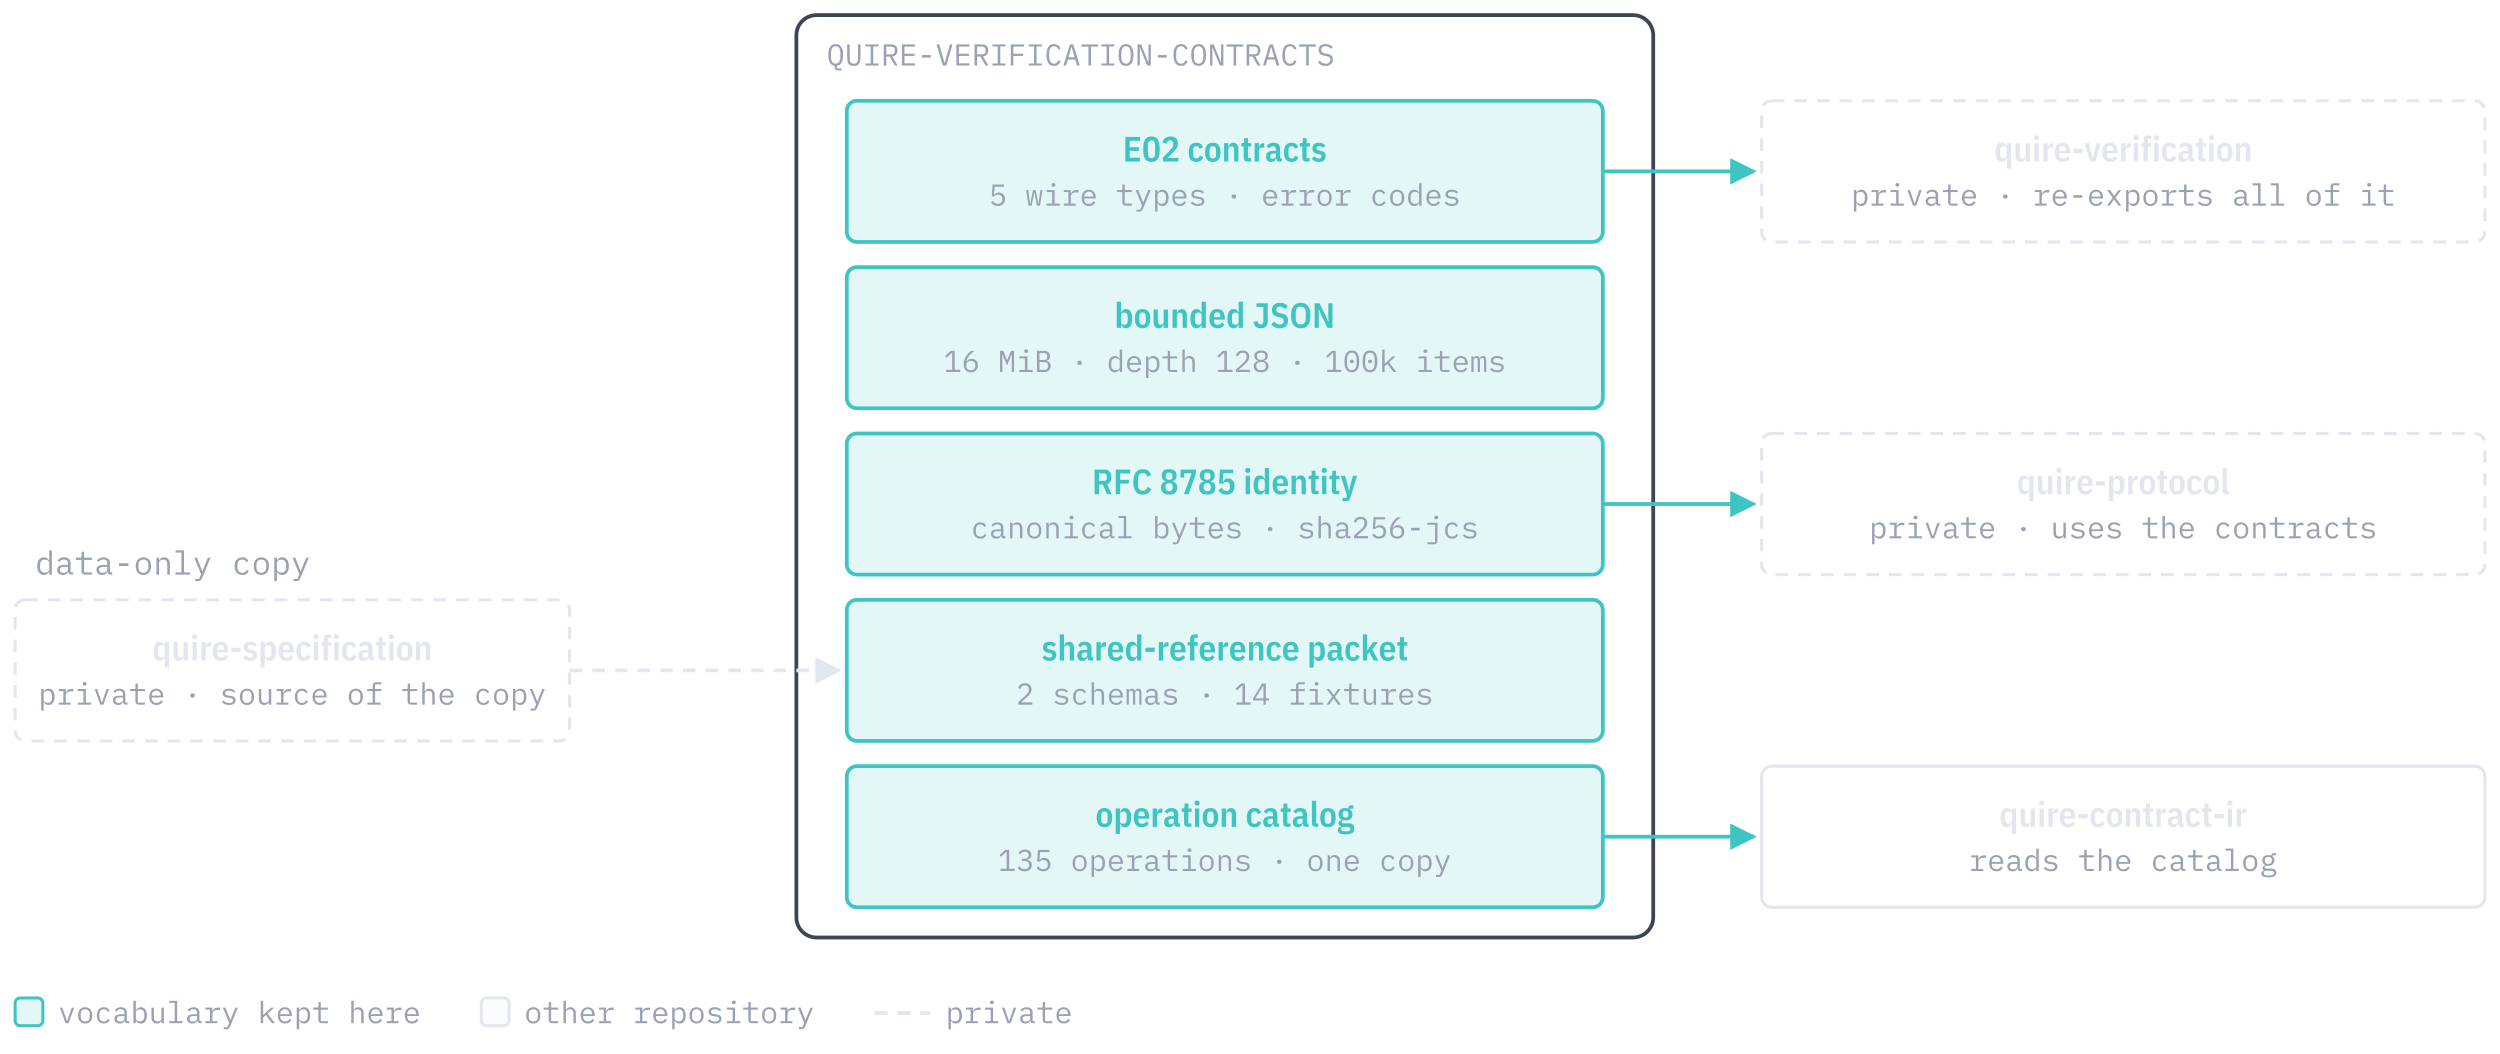
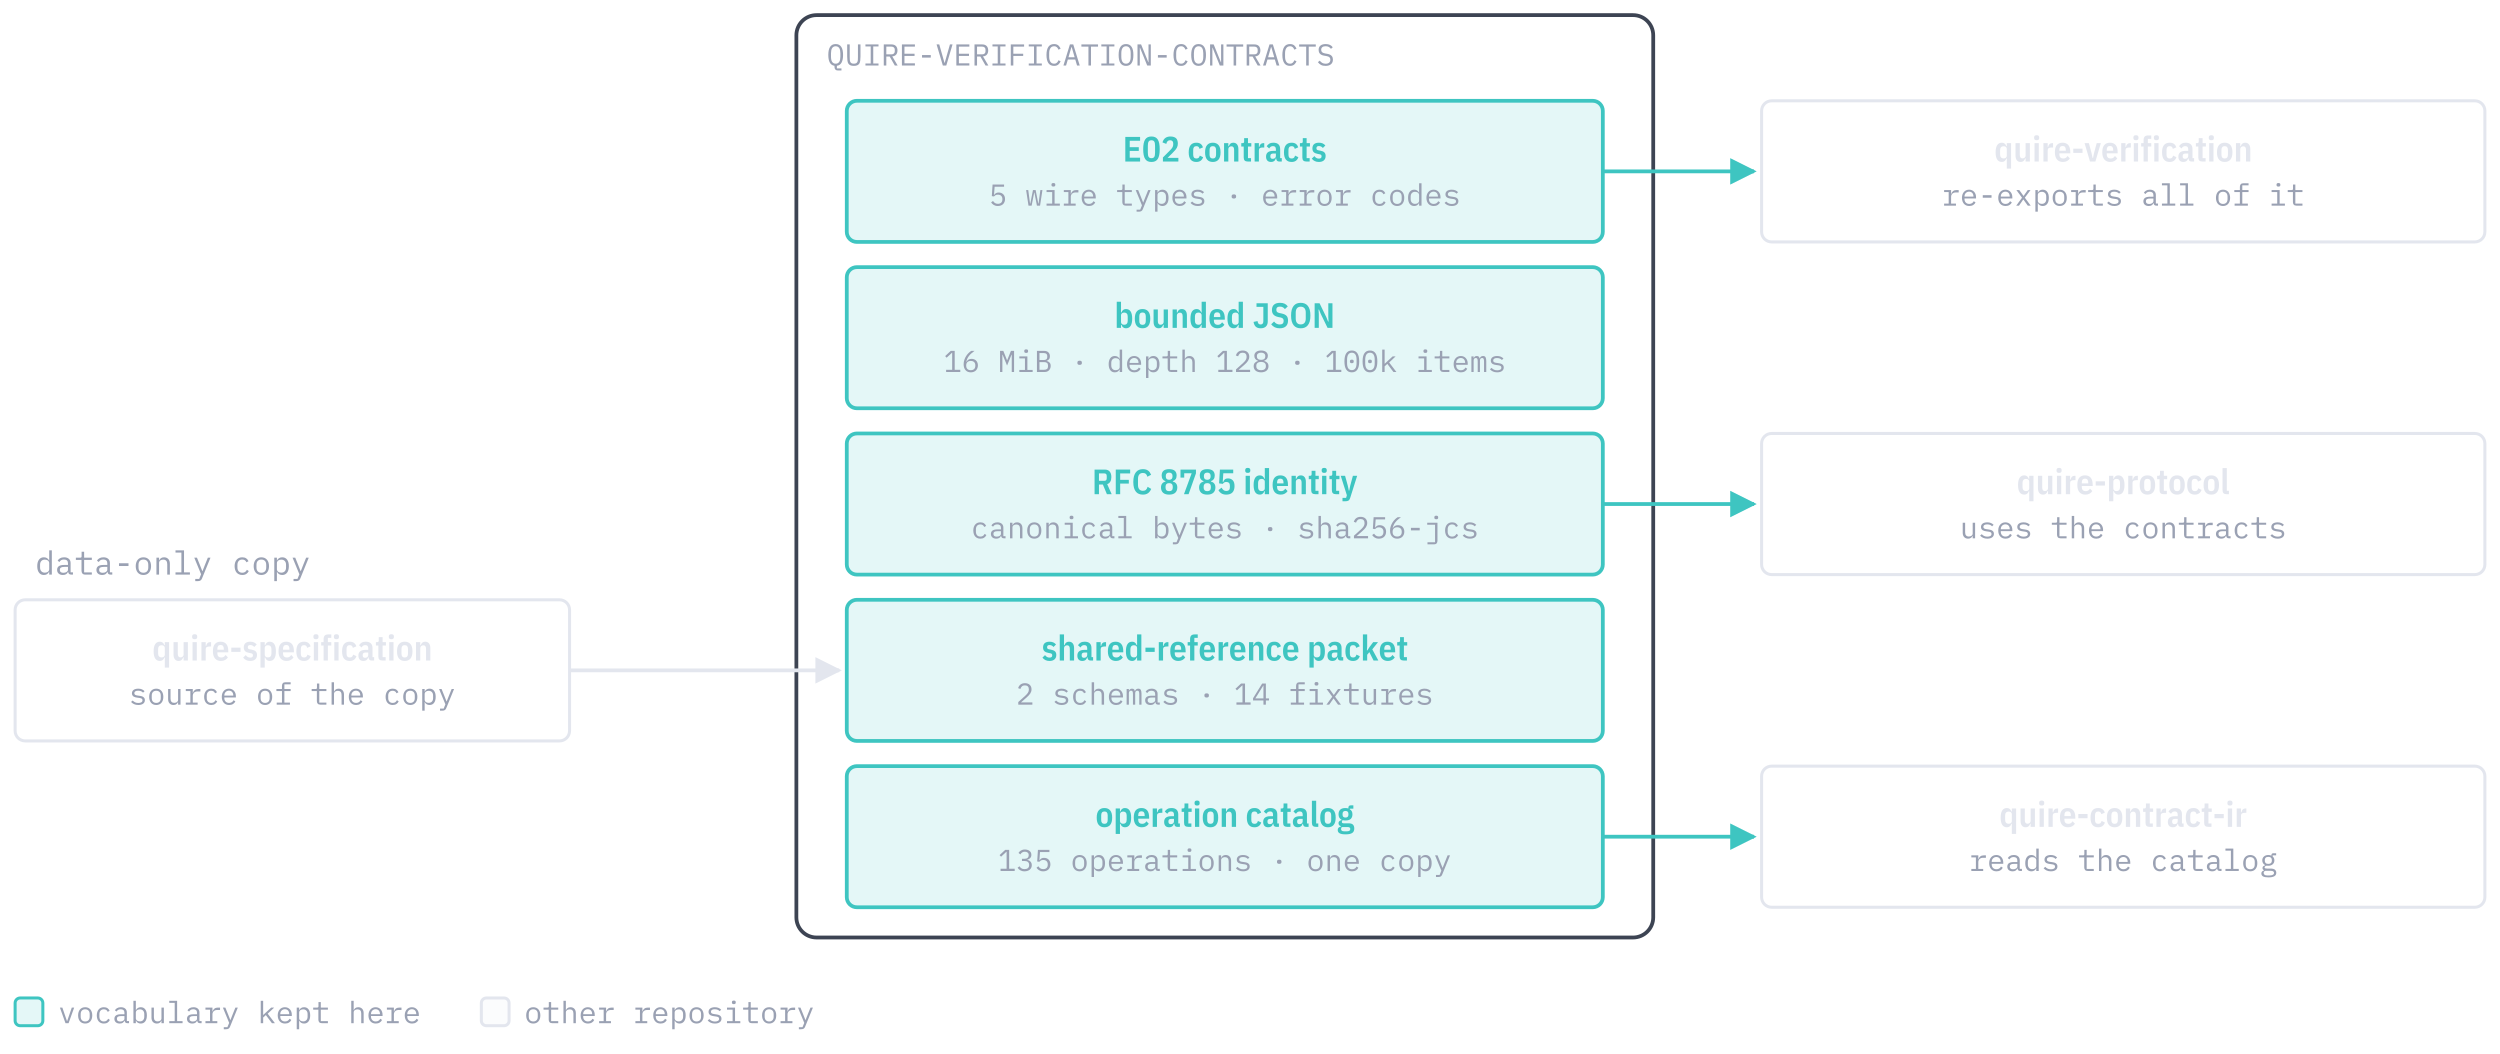
- <svg xmlns="http://www.w3.org/2000/svg" width="992" height="418" viewBox="-6 -6 992 418" role="img" aria-label="quire-verification-contracts owns five shared vocabularies: the five public verification contracts with their error codes, bounded JSON intake, RFC 8785 identity, the shared-reference packet and the checked-operation catalog. The private quire-verification re-exports all of it, quire-protocol uses the contracts directly, quire-contract-ir reads the catalog, and the packet is a temporary copy from the private quire-specification.">
+ <svg xmlns="http://www.w3.org/2000/svg" width="992" height="418" viewBox="-6 -6 992 418" role="img" aria-label="quire-verification-contracts owns five shared vocabularies: the five public verification contracts with their error codes, bounded JSON intake, RFC 8785 identity, the shared-reference packet and the checked-operation catalog. The quire-verification re-exports all of it, quire-protocol uses the contracts directly, quire-contract-ir reads the catalog, and the packet is a temporary copy from quire-specification.">
  <defs>
    <path id="mono_A" d="M481 0 422 199H177L118 0H31L245 698H356L570 0ZM304 609H295L197 272H402Z" />
    <path id="mono_B" d="M88 698H325Q415 698 466 649Q517 600 517 518Q517 455 486 419Q456 383 408 368V365Q467 351 505 312Q543 274 543 201Q543 159 529 122Q515 85 490 58Q464 31 430 16Q395 0 355 0H88ZM330 73Q388 73 421 99Q454 125 454 179V220Q454 273 421 300Q388 326 330 326H172V73ZM316 395Q369 395 399 418Q429 442 429 490V529Q429 577 399 601Q369 625 316 625H172V395Z" />
    <path id="mono_C" d="M323 -12Q195 -12 132 81Q70 174 70 349Q70 524 132 617Q195 710 323 710Q371 710 406 697Q441 684 466 662Q491 640 508 612Q525 585 538 557L466 524Q457 547 445 568Q433 588 416 604Q400 619 378 628Q355 637 323 637Q240 637 200 574Q159 511 159 406V292Q159 187 200 124Q240 61 323 61Q355 61 378 70Q400 79 416 94Q433 110 445 130Q457 151 466 174L538 141Q525 112 508 85Q491 58 466 36Q441 14 406 1Q371 -12 323 -12Z" />
    <path id="mono_E" d="M90 0V698H520V625H174V390H508V317H174V73H520V0Z" />
    <path id="mono_F" d="M90 0V698H530V625H174V390H500V317H174V0Z" />
    <path id="mono_I" d="M84 0V67H258V631H84V698H516V631H342V67H516V0Z" />
    <path id="mono_M" d="M455 350V571H447L300 212L153 571H145V350V0H68V698H176L299 390H305L428 698H532V0H455Z" />
    <path id="mono_N" d="M163 588H156V0H80V698H199L437 110H444V698H520V0H401Z" />
    <path id="mono_O" d="M300 -12Q236 -12 190 12Q144 37 114 83Q84 129 70 196Q56 263 56 349Q56 434 70 502Q84 569 114 615Q144 661 190 686Q236 710 300 710Q364 710 410 686Q456 661 486 615Q516 569 530 502Q544 434 544 349Q544 263 530 196Q516 129 486 83Q456 37 410 12Q364 -12 300 -12ZM300 61Q342 61 371 78Q400 94 419 124Q438 154 446 196Q455 239 455 292V406Q455 458 446 501Q438 544 419 574Q400 604 371 620Q342 637 300 637Q258 637 229 620Q200 604 181 574Q162 544 154 501Q145 458 145 406V292Q145 239 154 196Q162 154 181 124Q200 94 229 78Q258 61 300 61Z" />
    <path id="mono_Q" d="M491 -164H374Q315 -164 288 -131Q260 -98 260 -46V-9Q207 -2 168 26Q130 53 105 98Q80 144 68 208Q56 271 56 349Q56 434 70 502Q84 569 114 615Q144 661 190 686Q236 710 300 710Q364 710 410 686Q456 661 486 615Q516 569 530 502Q544 434 544 349Q544 192 495 98Q446 5 340 -9V-96H491ZM300 61Q342 61 371 78Q400 94 419 124Q438 154 446 196Q455 239 455 292V406Q455 458 446 501Q438 544 419 574Q400 604 371 620Q342 637 300 637Q258 637 229 620Q200 604 181 574Q162 544 154 501Q145 458 145 406V292Q145 239 154 196Q162 154 181 124Q200 94 229 78Q258 61 300 61Z" />
    <path id="mono_R" d="M174 0H90V698H344Q441 698 492 645Q543 592 543 497Q543 412 499 361Q455 310 371 302L549 0H455L285 298H174ZM342 369Q395 369 424 396Q454 422 454 471V523Q454 572 424 598Q395 625 342 625H174V369Z" />
    <path id="mono_S" d="M298 -12Q204 -12 144 22Q84 57 45 111L106 161Q147 110 192 85Q238 60 301 60Q377 60 417 95Q457 130 457 193Q457 244 428 272Q399 301 327 313L249 326Q198 335 164 353Q129 371 108 396Q87 422 78 452Q69 483 69 516Q69 612 132 661Q195 710 302 710Q386 710 444 682Q501 654 536 603L477 552Q448 590 407 614Q366 638 301 638Q230 638 192 608Q154 578 154 518Q154 471 182 442Q211 412 285 399L360 386Q411 377 446 359Q481 341 502 316Q524 291 533 260Q542 229 542 195Q542 98 478 43Q415 -12 298 -12Z" />
    <path id="mono_T" d="M342 625V0H258V625H25V698H575V625Z" />
    <path id="mono_U" d="M164 698V279Q164 228 167 188Q170 148 183 120Q196 91 224 76Q251 61 300 61Q349 61 376 76Q404 91 417 120Q430 148 433 188Q436 228 436 279V698H520V299Q520 221 512 163Q505 105 482 66Q458 27 414 8Q371 -12 300 -12Q229 -12 186 8Q142 27 118 66Q95 105 88 163Q80 221 80 299V698Z" />
    <path id="mono_V" d="M243 0 36 698H125L224 349L299 85H304L379 349L478 698H564L357 0Z" />
    <path id="mono_a" d="M495 0Q448 0 428 24Q408 48 403 84H398Q381 39 344 14Q306 -12 243 -12Q162 -12 114 30Q66 72 66 145Q66 217 118 256Q171 295 288 295H398V346Q398 403 366 432Q334 460 275 460Q223 460 190 440Q157 419 137 384L83 424Q93 444 110 463Q127 482 152 496Q177 511 209 520Q241 528 280 528Q371 528 424 482Q478 436 478 354V70H550V0ZM257 55Q288 55 314 62Q339 70 358 82Q377 95 388 112Q398 130 398 150V235H288Q216 235 183 215Q150 195 150 157V136Q150 96 178 76Q207 55 257 55Z" />
    <path id="mono_b" d="M95 740H175V432H179Q229 528 338 528Q433 528 486 457Q540 386 540 258Q540 130 486 59Q433 -12 338 -12Q229 -12 179 84H175V0H95ZM307 59Q377 59 416 102Q454 144 454 214V302Q454 372 416 414Q377 457 307 457Q280 457 256 450Q232 443 214 430Q196 416 186 396Q175 377 175 351V165Q175 139 186 120Q196 100 214 86Q232 73 256 66Q280 59 307 59Z" />
    <path id="mono_c" d="M318 -12Q262 -12 218 8Q175 27 145 62Q115 97 100 147Q84 197 84 258Q84 319 100 369Q116 419 146 454Q176 490 219 509Q262 528 317 528Q392 528 439 495Q486 462 508 409L444 375Q430 415 398 437Q365 459 317 459Q282 459 254 448Q227 436 208 415Q189 394 180 365Q170 336 170 302V214Q170 180 180 151Q189 122 208 101Q227 80 255 68Q283 57 319 57Q371 57 405 81Q439 105 459 147L516 108Q493 56 444 22Q396 -12 318 -12Z" />
    <path id="mono_d" d="M425 84H421Q371 -12 262 -12Q167 -12 114 59Q60 130 60 258Q60 386 114 457Q167 528 262 528Q371 528 421 432H425V740H505V0H425ZM293 59Q320 59 344 66Q368 73 386 86Q404 100 414 120Q425 139 425 165V351Q425 377 414 396Q404 416 386 430Q368 443 344 450Q320 457 293 457Q223 457 184 414Q146 372 146 302V214Q146 144 184 102Q223 59 293 59Z" />
    <path id="mono_e" d="M309 -12Q253 -12 208 7Q164 26 132 62Q101 97 84 146Q67 196 67 257Q67 319 84 369Q102 419 133 454Q164 490 208 509Q251 528 304 528Q356 528 398 509Q441 490 471 456Q501 423 517 377Q533 331 533 276V238H151V214Q151 180 162 151Q173 122 194 101Q214 80 244 68Q273 57 309 57Q361 57 399 81Q437 105 457 147L516 107Q493 55 440 22Q386 -12 309 -12ZM304 462Q271 462 243 450Q215 438 194 417Q174 396 162 368Q151 339 151 305V298H447V309Q447 343 436 371Q426 399 408 420Q389 440 362 451Q336 462 304 462Z" />
    <path id="mono_eight" d="M300 -12Q239 -12 193 4Q147 19 116 46Q86 73 70 110Q55 147 55 190Q55 262 94 304Q133 346 197 363V371Q141 390 108 432Q76 475 76 535Q76 615 135 662Q194 710 300 710Q406 710 465 662Q524 615 524 535Q524 475 492 432Q459 390 403 371V363Q467 346 506 304Q545 262 545 190Q545 147 530 110Q514 73 483 46Q452 19 406 4Q361 -12 300 -12ZM300 59Q374 59 416 92Q458 125 458 185V207Q458 267 416 300Q375 333 300 333Q225 333 184 300Q142 267 142 207V185Q142 125 184 92Q226 59 300 59ZM300 401Q368 401 404 430Q439 459 439 513V527Q439 581 402 610Q366 639 300 639Q234 639 198 610Q161 581 161 527V513Q161 459 196 430Q232 401 300 401Z" />
    <path id="mono_f" d="M83 68H257V448H73V516H257V622Q257 674 284 707Q312 740 371 740H544V672H337V516H544V448H337V68H521V0H83Z" />
    <path id="mono_five" d="M501 625H189L169 358H176Q202 393 234 414Q266 434 322 434Q368 434 406 420Q445 405 473 377Q501 349 517 310Q533 270 533 219Q533 168 517 126Q501 83 470 52Q439 22 395 5Q351 -12 295 -12Q251 -12 216 -2Q182 8 156 25Q129 42 109 63Q89 84 73 107L136 155Q150 134 164 117Q179 100 198 88Q217 75 241 68Q265 61 297 61Q369 61 408 100Q446 139 446 208V216Q446 285 407 324Q368 363 295 363Q245 363 218 346Q190 329 167 304L96 314L121 698H501Z" />
    <path id="mono_four" d="M378 0V137H34V211L336 698H458V206H562V137H458V0ZM109 206H378V633H374Z" />
    <path id="mono_g" d="M561 -59Q561 -137 496 -174Q431 -212 301 -212Q176 -212 122 -179Q67 -146 67 -84Q67 -42 89 -19Q111 4 151 15V27Q129 38 117 55Q105 72 105 98Q105 138 132 158Q158 178 198 188V192Q150 213 124 254Q97 295 97 350Q97 389 111 422Q125 455 152 478Q178 502 215 515Q252 528 297 528Q355 528 399 507V516Q399 546 413 566Q427 586 461 586H556V516H440V481Q468 457 483 424Q498 391 498 350Q498 311 484 278Q469 245 443 222Q417 198 380 185Q342 172 297 172Q284 172 272 173Q260 174 248 176Q236 174 223 170Q210 165 199 158Q188 150 181 140Q174 130 174 117Q174 94 197 86Q220 79 257 79H371Q471 79 516 42Q561 4 561 -59ZM486 -63Q486 -32 461 -14Q436 5 374 5H195Q143 -16 143 -65Q143 -99 170 -124Q197 -148 260 -148H338Q408 -148 447 -126Q486 -105 486 -63ZM297 234Q357 234 386 262Q414 290 414 336V365Q414 411 386 438Q357 466 297 466Q237 466 209 438Q181 411 181 365V336Q181 290 209 262Q237 234 297 234Z" />
    <path id="mono_h" d="M98 740H178V432H182Q190 451 202 468Q214 486 232 499Q249 512 273 520Q297 528 329 528Q410 528 459 476Q508 425 508 331V0H428V317Q428 388 397 422Q366 457 306 457Q282 457 259 451Q236 445 218 433Q200 421 189 402Q178 383 178 358V0H98Z" />
    <path id="mono_hyphen" d="M155 262V346H445V262Z" />
    <path id="mono_i" d="M332 630Q297 630 283 644Q269 659 269 681V697Q269 719 283 734Q297 748 332 748Q367 748 381 734Q395 719 395 697V681Q395 659 381 644Q367 630 332 630ZM106 68H292V448H106V516H372V68H546V0H106Z" />
    <path id="mono_j" d="M102 -132H352V448H93V516H432V-82Q432 -134 404 -167Q377 -200 318 -200H102ZM392 630Q357 630 343 644Q329 659 329 681V697Q329 719 343 734Q357 748 392 748Q427 748 441 734Q455 719 455 697V681Q455 659 441 644Q427 630 392 630Z" />
    <path id="mono_k" d="M105 740H185V273H189L279 358L451 516H549L335 314L574 0H475L274 268L185 187V0H105Z" />
    <path id="mono_l" d="M80 68H260V672H80V740H340V68H520V0H80Z" />
    <path id="mono_m" d="M54 0V516H128V456H132Q144 486 166 507Q188 528 231 528Q276 528 298 506Q320 483 325 447H328Q342 482 368 505Q394 528 440 528Q503 528 524 484Q546 440 546 358V0H472V345Q472 411 458 436Q445 462 409 462Q377 462 357 442Q337 421 337 379V0H263V345Q263 411 250 436Q236 462 201 462Q169 462 148 442Q128 421 128 379V0Z" />
    <path id="mono_n" d="M98 0V516H178V432H182Q190 451 202 468Q214 486 232 499Q249 512 273 520Q297 528 329 528Q410 528 459 476Q508 425 508 331V0H428V317Q428 388 397 422Q366 457 306 457Q282 457 259 451Q236 445 218 433Q200 421 189 402Q178 383 178 358V0Z" />
    <path id="mono_o" d="M300 -12Q246 -12 202 7Q159 26 128 62Q98 97 82 146Q66 196 66 258Q66 319 82 369Q98 419 128 454Q159 490 202 509Q246 528 300 528Q354 528 398 509Q441 490 472 454Q502 419 518 369Q534 319 534 258Q534 196 518 146Q502 97 472 62Q441 26 398 7Q354 -12 300 -12ZM300 57Q367 57 408 97Q449 137 449 221V295Q449 379 408 419Q367 459 300 459Q233 459 192 419Q151 379 151 295V221Q151 137 192 97Q233 57 300 57Z" />
    <path id="mono_one" d="M85 0V73H285V636H278L102 472L53 525L238 698H369V73H553V0Z" />
    <path id="mono_p" d="M95 516H175V432H179Q229 528 338 528Q433 528 486 457Q540 386 540 258Q540 130 486 59Q433 -12 338 -12Q229 -12 179 84H175V-200H95ZM307 59Q377 59 416 102Q454 144 454 214V302Q454 372 416 414Q377 457 307 457Q280 457 256 450Q232 443 214 430Q196 416 186 396Q175 377 175 351V165Q175 139 186 120Q196 100 214 86Q232 73 256 66Q280 59 307 59Z" />
    <path id="mono_periodcentered" d="M300 235Q259 235 242 252Q226 269 226 295V313Q226 339 242 356Q259 373 300 373Q341 373 358 356Q374 339 374 313V295Q374 269 358 252Q341 235 300 235Z" />
    <path id="mono_r" d="M77 68H228V448H77V516H308V386H313Q329 447 374 482Q418 516 487 516H559V436H462Q393 436 350 396Q308 356 308 291V68H469V0H77Z" />
    <path id="mono_s" d="M306 -12Q225 -12 166 16Q108 43 67 89L121 136Q158 97 202 76Q246 55 308 55Q368 55 406 76Q445 98 445 144Q445 164 438 178Q430 191 417 199Q404 207 388 212Q372 216 354 219L273 231Q246 235 214 242Q183 249 157 264Q131 280 114 306Q96 332 96 374Q96 413 112 442Q127 470 155 490Q183 509 221 518Q259 528 304 528Q374 528 426 506Q477 484 514 445L462 396Q453 407 440 418Q426 430 406 440Q387 449 361 455Q335 461 301 461Q240 461 208 440Q175 419 175 379Q175 359 182 346Q190 332 203 324Q216 316 232 312Q249 307 266 304L347 292Q375 288 406 281Q437 274 463 258Q489 243 506 217Q524 191 524 149Q524 72 464 30Q405 -12 306 -12Z" />
    <path id="mono_six" d="M301 -12Q246 -12 202 6Q158 25 128 60Q97 94 80 144Q64 194 64 256Q64 334 88 402Q111 471 148 528Q184 584 229 628Q274 671 317 698H425Q368 657 324 618Q279 579 245 536Q211 494 188 446Q165 397 150 336L155 334Q180 377 221 406Q262 434 327 434Q373 434 411 419Q449 404 477 376Q505 348 520 308Q536 268 536 219Q536 168 519 126Q502 83 472 52Q441 22 398 5Q354 -12 301 -12ZM300 59Q372 59 412 98Q451 137 451 208V216Q451 287 412 326Q372 365 300 365Q228 365 188 326Q149 287 149 216V208Q149 137 188 98Q228 59 300 59Z" />
    <path id="mono_t" d="M325 0Q266 0 238 33Q211 66 211 118V448H39V516H167Q193 516 204 526Q214 537 214 563V698H291V516H526V448H291V68H526V0Z" />
    <path id="mono_three" d="M270 402Q343 402 380 434Q416 467 416 518V525Q416 581 380 609Q345 637 288 637Q232 637 198 612Q163 588 141 548L78 596Q91 617 110 638Q129 658 154 674Q180 690 214 700Q247 710 290 710Q335 710 374 698Q413 687 442 664Q471 642 488 609Q504 576 504 534Q504 500 494 473Q483 446 464 426Q446 406 421 392Q396 378 368 371V367Q397 361 424 348Q451 334 472 312Q493 291 506 260Q518 230 518 191Q518 146 500 108Q483 71 452 44Q420 18 376 3Q331 -12 277 -12Q231 -12 196 -2Q160 8 132 25Q105 42 84 63Q64 84 48 107L111 155Q125 134 140 117Q155 100 174 88Q194 75 219 68Q244 61 277 61Q351 61 390 95Q430 129 430 192V200Q430 262 392 296Q353 330 276 330H193V402Z" />
    <path id="mono_two" d="M537 0H71V86L304 296Q355 342 388 390Q421 439 421 493V505Q421 568 388 602Q355 637 290 637Q226 637 192 604Q157 572 140 518L65 546Q75 577 92 606Q110 636 137 659Q164 682 202 696Q241 710 292 710Q344 710 384 695Q425 680 452 653Q480 626 494 589Q509 552 509 508Q509 468 498 433Q486 398 466 366Q445 334 416 304Q388 273 353 243L158 73H537Z" />
    <path id="mono_u" d="M422 84H418Q410 65 398 48Q386 30 368 17Q351 4 327 -4Q303 -12 271 -12Q190 -12 141 40Q92 91 92 185V516H172V199Q172 128 203 94Q234 59 294 59Q318 59 341 65Q364 71 382 83Q400 95 411 114Q422 132 422 158V516H502V0H422Z" />
    <path id="mono_v" d="M249 0 64 516H145L219 300L299 67H303L383 300L457 516H536L351 0Z" />
    <path id="mono_w" d="M30 516H101L160 70H169L257 516H345L433 70H442L501 516H570L491 0H387L305 432H297L213 0H109Z" />
    <path id="mono_x" d="M61 0 253 262 66 516H162L240 407L302 321H306L366 407L443 516H535L346 263L540 0H444L357 121L298 203H294L237 121L153 0Z" />
    <path id="mono_y" d="M467 516H547L291 -113Q282 -135 271 -152Q260 -168 245 -178Q230 -189 209 -194Q188 -200 159 -200H83V-132H203L261 10L53 516H135L222 300L299 104H303L380 300Z" />
    <path id="mono_zero" d="M300 -12Q236 -12 190 12Q144 37 114 83Q84 129 70 196Q56 263 56 349Q56 434 70 502Q84 569 114 615Q144 661 190 686Q236 710 300 710Q364 710 410 686Q456 661 486 615Q516 569 530 502Q544 434 544 349Q544 263 530 196Q516 129 486 83Q456 37 410 12Q364 -12 300 -12ZM300 61Q342 61 372 78Q402 94 420 124Q439 154 448 196Q457 239 457 292V406Q457 458 448 501Q439 544 420 574Q402 604 372 620Q342 637 300 637Q258 637 228 620Q198 604 180 574Q161 544 152 501Q143 458 143 406V292Q143 239 152 196Q161 154 180 124Q198 94 228 78Q258 61 300 61ZM300 290Q265 290 252 304Q238 318 238 338V360Q238 380 252 394Q265 408 300 408Q335 408 348 394Q362 380 362 360V338Q362 318 348 304Q335 290 300 290Z" />
    <path id="title_C" d="M319 -12Q257 -12 207 8Q157 27 122 70Q86 113 66 181Q47 249 47 345Q47 442 66 511Q86 580 122 624Q157 668 207 689Q257 710 319 710Q365 710 401 700Q437 690 465 670Q493 651 514 621Q535 591 552 551L446 495Q430 552 401 577Q372 602 319 602Q253 602 216 559Q180 516 180 436V262Q180 182 216 139Q253 96 319 96Q372 96 404 123Q435 150 453 210L555 150Q538 111 516 81Q494 51 466 30Q437 10 401 -1Q365 -12 319 -12Z" />
    <path id="title_E" d="M73 0V698H492V589H198V407H455V301H198V109H492V0Z" />
    <path id="title_F" d="M73 0V698H481V589H198V407H443V301H198V0Z" />
    <path id="title_J" d="M426 698V180Q426 89 374 38Q321 -12 224 -12Q132 -12 84 36Q37 83 23 169L136 193Q144 142 164 119Q184 96 223 96Q260 96 280 118Q301 140 301 191V595H107V698Z" />
    <path id="title_N" d="M246 397 197 518H183L191 393V0H73V698H212L405 301L454 180H468L460 305V698H578V0H439Z" />
    <path id="title_O" d="M321 -12Q258 -12 208 8Q157 29 122 72Q86 116 66 184Q47 253 47 349Q47 445 66 514Q86 582 122 626Q157 669 208 690Q258 710 321 710Q384 710 434 690Q485 669 520 626Q556 582 576 514Q595 445 595 349Q595 253 576 184Q556 116 520 72Q485 29 434 8Q384 -12 321 -12ZM321 98Q389 98 426 140Q463 183 463 262V436Q463 515 426 558Q389 600 321 600Q253 600 216 558Q179 515 179 436V262Q179 183 216 140Q253 98 321 98Z" />
    <path id="title_R" d="M198 0H73V698H362Q454 698 502 642Q549 586 549 486Q549 407 519 356Q489 304 431 285L558 0H423L308 275H198ZM349 379Q381 379 400 396Q418 413 418 453V515Q418 555 400 572Q381 589 349 589H198V379Z" />
    <path id="title_S" d="M269 -12Q191 -12 132 16Q72 45 29 101L111 180Q141 139 181 118Q221 96 271 96Q383 96 383 198Q383 240 363 262Q343 284 297 294L236 306Q141 326 96 374Q51 422 51 508Q51 608 110 659Q170 710 280 710Q355 710 408 686Q462 661 500 609L418 532Q392 567 359 584Q326 602 278 602Q225 602 200 581Q175 560 175 513Q175 474 194 453Q214 432 258 422L319 409Q370 398 406 382Q441 366 464 342Q486 318 496 286Q507 253 507 209Q507 101 446 44Q384 -12 269 -12Z" />
    <path id="title_a" d="M406 0Q325 0 321 89H309Q299 41 264 14Q229 -12 177 -12Q105 -12 69 28Q33 68 33 140Q33 222 84 262Q135 302 231 302H312V347Q312 393 292 415Q273 437 228 437Q191 437 166 420Q141 402 122 370L51 434Q80 479 124 506Q169 534 238 534Q433 534 433 350V97H479V0ZM223 77Q260 77 286 98Q312 120 312 158V227H239Q155 227 155 162V140Q155 107 173 92Q191 77 223 77Z" />
    <path id="title_b" d="M66 740H187V436H201Q212 480 246 507Q279 534 324 534Q416 534 460 464Q504 395 504 261Q504 127 460 58Q416 -12 324 -12Q279 -12 246 15Q212 42 201 86H187V0H66ZM278 88Q325 88 351 117Q377 146 377 199V323Q377 376 351 405Q325 434 278 434Q237 434 212 414Q187 393 187 356V166Q187 129 212 108Q237 88 278 88Z" />
    <path id="title_c" d="M251 -12Q145 -12 90 54Q34 120 34 261Q34 402 90 468Q145 534 251 534Q328 534 374 499Q419 464 439 403L340 359Q332 397 312 416Q291 436 251 436Q161 436 161 328V194Q161 86 251 86Q293 86 315 106Q337 126 348 168L442 123Q396 -12 251 -12Z" />
    <path id="title_d" d="M357 86H343Q332 42 298 15Q265 -12 220 -12Q128 -12 84 58Q40 127 40 261Q40 395 84 464Q128 534 220 534Q265 534 298 507Q332 480 343 436H357V740H478V0H357ZM266 88Q307 88 332 108Q357 129 357 166V356Q357 393 332 414Q307 434 266 434Q219 434 193 405Q167 376 167 323V199Q167 146 193 117Q219 88 266 88Z" />
    <path id="title_e" d="M263 -12Q212 -12 170 4Q127 21 97 54Q67 88 50 140Q34 191 34 261Q34 402 90 468Q147 534 252 534Q357 534 414 468Q470 402 470 261V232H161V198Q161 146 190 116Q219 86 270 86Q313 86 342 104Q372 123 393 158L459 89Q430 43 381 16Q332 -12 263 -12ZM252 441Q161 441 161 333V307H343V333Q343 441 252 441Z" />
    <path id="title_eight" d="M270 -12Q155 -12 97 42Q39 97 39 191Q39 263 74 304Q108 346 165 357V371Q117 384 88 424Q58 465 58 530Q58 617 110 664Q163 710 270 710Q377 710 430 664Q482 617 482 530Q482 465 452 424Q423 384 375 371V357Q432 346 466 304Q501 263 501 191Q501 97 443 42Q385 -12 270 -12ZM270 86Q320 86 346 112Q372 137 372 185V215Q372 263 346 288Q320 314 270 314Q220 314 194 288Q168 263 168 215V185Q168 137 194 112Q220 86 270 86ZM270 408Q317 408 341 432Q365 456 365 498V522Q365 564 341 588Q317 612 270 612Q223 612 199 588Q175 564 175 522V498Q175 456 199 432Q223 408 270 408Z" />
    <path id="title_f" d="M91 425H22V522H91V603Q91 674 122 707Q154 740 220 740H308V643H212V522H308V425H212V0H91Z" />
    <path id="title_five" d="M466 593H185L169 348H184Q196 393 228 420Q261 448 315 448Q401 448 452 395Q503 342 503 229Q503 113 444 50Q384 -12 267 -12Q192 -12 136 20Q79 53 47 116L137 186Q158 142 191 116Q224 91 269 91Q319 91 346 118Q372 145 372 202V236Q372 293 346 320Q319 347 269 347Q206 347 171 293L65 307L89 698H466Z" />
    <path id="title_g" d="M493 -46Q493 -87 480 -118Q468 -149 439 -170Q410 -191 362 -202Q314 -212 244 -212Q182 -212 140 -204Q98 -195 72 -179Q46 -163 35 -140Q24 -117 24 -88Q24 -48 46 -25Q68 -2 109 4V23Q77 31 62 53Q46 75 46 107Q46 139 68 160Q90 182 132 190V203Q47 245 47 357Q47 442 95 488Q143 534 244 534Q289 534 326 520V539Q326 610 394 610H467V516H366V496Q403 478 422 442Q441 407 441 357Q441 272 394 226Q346 181 244 181Q203 181 168 189Q154 183 147 170Q140 157 140 141Q140 121 153 111Q166 101 196 101H329Q418 101 456 63Q493 25 493 -46ZM380 -60Q380 -33 362 -19Q344 -5 302 -5H141Q119 -24 119 -61Q119 -93 140 -110Q162 -127 216 -127H275Q332 -127 356 -110Q380 -94 380 -60ZM244 264Q327 264 327 346V369Q327 451 244 451Q161 451 161 369V346Q161 264 244 264Z" />
    <path id="title_h" d="M66 740H187V435H201Q232 534 326 534Q396 534 434 486Q472 439 472 351V0H351V330Q351 432 275 432Q238 432 212 410Q187 389 187 350V0H66Z" />
    <path id="title_hyphen" d="M50 245V365H312V245Z" />
    <path id="title_i" d="M126 604Q88 604 71 620Q54 637 54 665V685Q54 713 71 730Q88 746 126 746Q164 746 181 730Q198 713 198 685V665Q198 637 181 620Q164 604 126 604ZM66 522H187V0H66Z" />
    <path id="title_k" d="M66 740H187V395L179 287H193L254 383L358 522H495L332 317L504 0H368L248 239L187 163V0H66Z" />
    <path id="title_l" d="M184 0Q121 0 94 28Q66 56 66 116V740H187V97H247V0Z" />
    <path id="title_n" d="M66 0V522H187V435H201Q232 534 326 534Q396 534 434 486Q472 439 472 351V0H351V330Q351 432 275 432Q238 432 212 410Q187 389 187 350V0Z" />
    <path id="title_o" d="M253 -12Q149 -12 92 54Q34 120 34 261Q34 402 92 468Q149 534 253 534Q357 534 414 468Q472 402 472 261Q472 120 414 54Q357 -12 253 -12ZM253 86Q345 86 345 194V328Q345 436 253 436Q161 436 161 328V194Q161 86 253 86Z" />
    <path id="title_p" d="M66 522H187V436H201Q212 480 246 507Q279 534 324 534Q416 534 460 464Q504 395 504 261Q504 127 460 58Q416 -12 324 -12Q279 -12 246 15Q212 42 201 86H187V-200H66ZM278 88Q325 88 351 117Q377 146 377 199V323Q377 376 351 405Q325 434 278 434Q237 434 212 414Q187 393 187 356V166Q187 129 212 108Q237 88 278 88Z" />
    <path id="title_q" d="M357 86H343Q332 42 298 15Q265 -12 220 -12Q128 -12 84 58Q40 127 40 261Q40 395 84 464Q128 534 220 534Q265 534 298 507Q332 480 343 436H357V522H478V-200H357ZM266 88Q307 88 332 108Q357 129 357 166V356Q357 393 332 414Q307 434 266 434Q219 434 193 405Q167 376 167 323V199Q167 146 193 117Q219 88 266 88Z" />
    <path id="title_r" d="M66 0V522H187V415H201Q210 467 238 494Q267 522 313 522H339V398H299Q242 398 214 380Q187 362 187 317V0Z" />
    <path id="title_s" d="M224 -12Q159 -12 110 12Q61 35 24 82L98 154Q123 119 154 101Q185 83 226 83Q302 83 302 147Q302 172 290 186Q277 201 247 206L198 215Q116 230 79 266Q42 302 42 371Q42 453 90 494Q138 534 226 534Q287 534 332 514Q376 494 409 455L338 384Q318 409 290 424Q261 439 226 439Q156 439 156 376Q156 350 170 336Q184 323 214 318L264 309Q346 294 382 258Q417 223 417 159Q417 78 367 33Q317 -12 224 -12Z" />
    <path id="title_seven" d="M150 0 368 594H157V470H52V698H490V591L281 0Z" />
    <path id="title_t" d="M210 0Q147 0 119 28Q91 56 91 117V425H22V522H58Q84 522 94 534Q103 546 103 572V664H212V522H306V425H212V97H298V0Z" />
    <path id="title_two" d="M493 0H55V116L252 313Q304 364 326 403Q347 442 347 484V514Q347 557 324 580Q301 604 258 604Q172 604 151 500L43 542Q66 625 123 668Q180 710 268 710Q324 710 364 696Q404 683 430 658Q455 632 466 594Q478 557 478 510Q478 475 471 446Q464 416 448 386Q431 356 403 324Q375 291 333 249L188 105H493Z" />
    <path id="title_u" d="M346 88H332Q302 -12 205 -12Q135 -12 98 36Q60 83 60 172V522H181V192Q181 89 257 89Q294 89 320 111Q346 133 346 172V522H467V0H346Z" />
    <path id="title_v" d="M162 0 8 522H130L205 244L234 103H248L277 244L352 522H469L315 0Z" />
    <path id="title_y" d="M353 522H474L275 -109Q258 -162 227 -181Q196 -200 140 -200H58V-103H161L182 -29L8 522H131L209 240L237 103H249L277 241Z" />
    <path id="title_zero" d="M270 -12Q209 -12 165 8Q121 29 92 72Q64 116 50 184Q36 253 36 349Q36 445 50 514Q64 582 92 626Q121 669 165 690Q209 710 270 710Q331 710 375 690Q419 669 448 626Q476 582 490 514Q504 445 504 349Q504 253 490 184Q476 116 448 72Q419 29 375 8Q331 -12 270 -12ZM270 95Q327 95 350 132Q372 168 372 251V447Q372 530 350 566Q327 603 270 603Q213 603 190 566Q168 530 168 447V251Q168 168 190 132Q213 95 270 95Z" />
    <marker id="ah-ink" viewBox="0 0 10 10" refX="9" refY="5" markerWidth="7" markerHeight="7" orient="auto-start-reverse">
      <path d="M0,0 L10,5 L0,10 z" fill="#e3e6ee" />
    </marker>
    <marker id="ah-model" viewBox="0 0 10 10" refX="9" refY="5" markerWidth="7" markerHeight="7" orient="auto-start-reverse">
      <path d="M0,0 L10,5 L0,10 z" fill="#3ec5c1" />
    </marker>
  </defs>
  <rect x="310" y="0" width="340" height="366" rx="8" stroke="#3d4453" stroke-width="1.5" fill="none" />
  <g fill="#9aa1b3" transform="translate(322,20) scale(0.012,-0.012)">
    <use href="#mono_Q" x="0" />
    <use href="#mono_U" x="600" />
    <use href="#mono_I" x="1200" />
    <use href="#mono_R" x="1800" />
    <use href="#mono_E" x="2400" />
    <use href="#mono_hyphen" x="3000" />
    <use href="#mono_V" x="3600" />
    <use href="#mono_E" x="4200" />
    <use href="#mono_R" x="4800" />
    <use href="#mono_I" x="5400" />
    <use href="#mono_F" x="6000" />
    <use href="#mono_I" x="6600" />
    <use href="#mono_C" x="7200" />
    <use href="#mono_A" x="7800" />
    <use href="#mono_T" x="8400" />
    <use href="#mono_I" x="9000" />
    <use href="#mono_O" x="9600" />
    <use href="#mono_N" x="10200" />
    <use href="#mono_hyphen" x="10800" />
    <use href="#mono_C" x="11400" />
    <use href="#mono_O" x="12000" />
    <use href="#mono_N" x="12600" />
    <use href="#mono_T" x="13200" />
    <use href="#mono_R" x="13800" />
    <use href="#mono_A" x="14400" />
    <use href="#mono_C" x="15000" />
    <use href="#mono_T" x="15600" />
    <use href="#mono_S" x="16200" />
  </g>
  <rect x="330" y="34" width="300" height="56" rx="4" stroke="#3ec5c1" stroke-width="1.5" fill="#3ec5c1" fill-opacity="0.14" />
  <g fill="#3ec5c1" transform="translate(439.5,58.1) scale(0.014,-0.014)">
    <use href="#title_E" x="0" />
    <use href="#title_zero" x="544" />
    <use href="#title_two" x="1084" />
    <use href="#title_c" x="1836" />
    <use href="#title_o" x="2300" />
    <use href="#title_n" x="2806" />
    <use href="#title_t" x="3338" />
    <use href="#title_r" x="3672" />
    <use href="#title_a" x="4029" />
    <use href="#title_c" x="4536" />
    <use href="#title_t" x="5000" />
    <use href="#title_s" x="5334" />
  </g>
  <g fill="#9aa1b3" transform="translate(386.4,75.6) scale(0.012,-0.012)">
    <use href="#mono_five" x="0" />
    <use href="#mono_w" x="1200" />
    <use href="#mono_i" x="1800" />
    <use href="#mono_r" x="2400" />
    <use href="#mono_e" x="3000" />
    <use href="#mono_t" x="4200" />
    <use href="#mono_y" x="4800" />
    <use href="#mono_p" x="5400" />
    <use href="#mono_e" x="6000" />
    <use href="#mono_s" x="6600" />
    <use href="#mono_periodcentered" x="7800" />
    <use href="#mono_e" x="9000" />
    <use href="#mono_r" x="9600" />
    <use href="#mono_r" x="10200" />
    <use href="#mono_o" x="10800" />
    <use href="#mono_r" x="11400" />
    <use href="#mono_c" x="12600" />
    <use href="#mono_o" x="13200" />
    <use href="#mono_d" x="13800" />
    <use href="#mono_e" x="14400" />
    <use href="#mono_s" x="15000" />
  </g>
  <rect x="330" y="100" width="300" height="56" rx="4" stroke="#3ec5c1" stroke-width="1.5" fill="#3ec5c1" fill-opacity="0.14" />
  <g fill="#3ec5c1" transform="translate(436.2,124.1) scale(0.014,-0.014)">
    <use href="#title_b" x="0" />
    <use href="#title_o" x="544" />
    <use href="#title_u" x="1050" />
    <use href="#title_n" x="1583" />
    <use href="#title_d" x="2115" />
    <use href="#title_e" x="2659" />
    <use href="#title_d" x="3164" />
    <use href="#title_J" x="3920" />
    <use href="#title_S" x="4414" />
    <use href="#title_O" x="4960" />
    <use href="#title_N" x="5602" />
  </g>
  <g fill="#9aa1b3" transform="translate(368.4,141.6) scale(0.012,-0.012)">
    <use href="#mono_one" x="0" />
    <use href="#mono_six" x="600" />
    <use href="#mono_M" x="1800" />
    <use href="#mono_i" x="2400" />
    <use href="#mono_B" x="3000" />
    <use href="#mono_periodcentered" x="4200" />
    <use href="#mono_d" x="5400" />
    <use href="#mono_e" x="6000" />
    <use href="#mono_p" x="6600" />
    <use href="#mono_t" x="7200" />
    <use href="#mono_h" x="7800" />
    <use href="#mono_one" x="9000" />
    <use href="#mono_two" x="9600" />
    <use href="#mono_eight" x="10200" />
    <use href="#mono_periodcentered" x="11400" />
    <use href="#mono_one" x="12600" />
    <use href="#mono_zero" x="13200" />
    <use href="#mono_zero" x="13800" />
    <use href="#mono_k" x="14400" />
    <use href="#mono_i" x="15600" />
    <use href="#mono_t" x="16200" />
    <use href="#mono_e" x="16800" />
    <use href="#mono_m" x="17400" />
    <use href="#mono_s" x="18000" />
  </g>
  <rect x="330" y="166" width="300" height="56" rx="4" stroke="#3ec5c1" stroke-width="1.5" fill="#3ec5c1" fill-opacity="0.14" />
  <g fill="#3ec5c1" transform="translate(427.3,190.1) scale(0.014,-0.014)">
    <use href="#title_R" x="0" />
    <use href="#title_F" x="601" />
    <use href="#title_C" x="1124" />
    <use href="#title_eight" x="1917" />
    <use href="#title_seven" x="2457" />
    <use href="#title_eight" x="2997" />
    <use href="#title_five" x="3537" />
    <use href="#title_i" x="4289" />
    <use href="#title_d" x="4541" />
    <use href="#title_e" x="5085" />
    <use href="#title_n" x="5590" />
    <use href="#title_t" x="6122" />
    <use href="#title_i" x="6456" />
    <use href="#title_t" x="6708" />
    <use href="#title_y" x="7042" />
  </g>
  <g fill="#9aa1b3" transform="translate(379.2,207.6) scale(0.012,-0.012)">
    <use href="#mono_c" x="0" />
    <use href="#mono_a" x="600" />
    <use href="#mono_n" x="1200" />
    <use href="#mono_o" x="1800" />
    <use href="#mono_n" x="2400" />
    <use href="#mono_i" x="3000" />
    <use href="#mono_c" x="3600" />
    <use href="#mono_a" x="4200" />
    <use href="#mono_l" x="4800" />
    <use href="#mono_b" x="6000" />
    <use href="#mono_y" x="6600" />
    <use href="#mono_t" x="7200" />
    <use href="#mono_e" x="7800" />
    <use href="#mono_s" x="8400" />
    <use href="#mono_periodcentered" x="9600" />
    <use href="#mono_s" x="10800" />
    <use href="#mono_h" x="11400" />
    <use href="#mono_a" x="12000" />
    <use href="#mono_two" x="12600" />
    <use href="#mono_five" x="13200" />
    <use href="#mono_six" x="13800" />
    <use href="#mono_hyphen" x="14400" />
    <use href="#mono_j" x="15000" />
    <use href="#mono_c" x="15600" />
    <use href="#mono_s" x="16200" />
  </g>
  <rect x="330" y="232" width="300" height="56" rx="4" stroke="#3ec5c1" stroke-width="1.5" fill="#3ec5c1" fill-opacity="0.14" />
  <g fill="#3ec5c1" transform="translate(407.3,256.1) scale(0.014,-0.014)">
    <use href="#title_s" x="0" />
    <use href="#title_h" x="449" />
    <use href="#title_a" x="981" />
    <use href="#title_r" x="1488" />
    <use href="#title_e" x="1845" />
    <use href="#title_d" x="2350" />
    <use href="#title_hyphen" x="2894" />
    <use href="#title_r" x="3256" />
    <use href="#title_e" x="3613" />
    <use href="#title_f" x="4118" />
    <use href="#title_e" x="4446" />
    <use href="#title_r" x="4951" />
    <use href="#title_e" x="5308" />
    <use href="#title_n" x="5813" />
    <use href="#title_c" x="6345" />
    <use href="#title_e" x="6809" />
    <use href="#title_p" x="7526" />
    <use href="#title_a" x="8070" />
    <use href="#title_c" x="8577" />
    <use href="#title_k" x="9041" />
    <use href="#title_e" x="9552" />
    <use href="#title_t" x="10057" />
  </g>
  <g fill="#9aa1b3" transform="translate(397.2,273.6) scale(0.012,-0.012)">
    <use href="#mono_two" x="0" />
    <use href="#mono_s" x="1200" />
    <use href="#mono_c" x="1800" />
    <use href="#mono_h" x="2400" />
    <use href="#mono_e" x="3000" />
    <use href="#mono_m" x="3600" />
    <use href="#mono_a" x="4200" />
    <use href="#mono_s" x="4800" />
    <use href="#mono_periodcentered" x="6000" />
    <use href="#mono_one" x="7200" />
    <use href="#mono_four" x="7800" />
    <use href="#mono_f" x="9000" />
    <use href="#mono_i" x="9600" />
    <use href="#mono_x" x="10200" />
    <use href="#mono_t" x="10800" />
    <use href="#mono_u" x="11400" />
    <use href="#mono_r" x="12000" />
    <use href="#mono_e" x="12600" />
    <use href="#mono_s" x="13200" />
  </g>
  <rect x="330" y="298" width="300" height="56" rx="4" stroke="#3ec5c1" stroke-width="1.5" fill="#3ec5c1" fill-opacity="0.14" />
  <g fill="#3ec5c1" transform="translate(428.7,322.1) scale(0.014,-0.014)">
    <use href="#title_o" x="0" />
    <use href="#title_p" x="506" />
    <use href="#title_e" x="1050" />
    <use href="#title_r" x="1555" />
    <use href="#title_a" x="1912" />
    <use href="#title_t" x="2419" />
    <use href="#title_i" x="2753" />
    <use href="#title_o" x="3005" />
    <use href="#title_n" x="3511" />
    <use href="#title_c" x="4255" />
    <use href="#title_a" x="4719" />
    <use href="#title_t" x="5226" />
    <use href="#title_a" x="5560" />
    <use href="#title_l" x="6067" />
    <use href="#title_o" x="6335" />
    <use href="#title_g" x="6841" />
  </g>
  <g fill="#9aa1b3" transform="translate(390,339.6) scale(0.012,-0.012)">
    <use href="#mono_one" x="0" />
    <use href="#mono_three" x="600" />
    <use href="#mono_five" x="1200" />
    <use href="#mono_o" x="2400" />
    <use href="#mono_p" x="3000" />
    <use href="#mono_e" x="3600" />
    <use href="#mono_r" x="4200" />
    <use href="#mono_a" x="4800" />
    <use href="#mono_t" x="5400" />
    <use href="#mono_i" x="6000" />
    <use href="#mono_o" x="6600" />
    <use href="#mono_n" x="7200" />
    <use href="#mono_s" x="7800" />
    <use href="#mono_periodcentered" x="9000" />
    <use href="#mono_o" x="10200" />
    <use href="#mono_n" x="10800" />
    <use href="#mono_e" x="11400" />
    <use href="#mono_c" x="12600" />
    <use href="#mono_o" x="13200" />
    <use href="#mono_p" x="13800" />
    <use href="#mono_y" x="14400" />
  </g>
-   <rect x="0" y="232" width="220" height="56" rx="4" stroke="#e3e6ee" stroke-width="1.2" fill="none" stroke-dasharray="5 4" />
+   <rect x="0" y="232" width="220" height="56" rx="4" stroke="#e3e6ee" stroke-width="1.2" fill="none" />
  <g fill="#e3e6ee" transform="translate(54.4,256.1) scale(0.014,-0.014)">
    <use href="#title_q" x="0" />
    <use href="#title_u" x="544" />
    <use href="#title_i" x="1077" />
    <use href="#title_r" x="1329" />
    <use href="#title_e" x="1686" />
    <use href="#title_hyphen" x="2191" />
    <use href="#title_s" x="2553" />
    <use href="#title_p" x="3002" />
    <use href="#title_e" x="3546" />
    <use href="#title_c" x="4051" />
    <use href="#title_i" x="4515" />
    <use href="#title_f" x="4767" />
    <use href="#title_i" x="5095" />
    <use href="#title_c" x="5347" />
    <use href="#title_a" x="5811" />
    <use href="#title_t" x="6318" />
    <use href="#title_i" x="6652" />
    <use href="#title_o" x="6904" />
    <use href="#title_n" x="7410" />
  </g>
-   <g fill="#9aa1b3" transform="translate(9.2,273.6) scale(0.012,-0.012)">
-     <use href="#mono_p" x="0" />
-     <use href="#mono_r" x="600" />
-     <use href="#mono_i" x="1200" />
-     <use href="#mono_v" x="1800" />
-     <use href="#mono_a" x="2400" />
-     <use href="#mono_t" x="3000" />
-     <use href="#mono_e" x="3600" />
-     <use href="#mono_periodcentered" x="4800" />
-     <use href="#mono_s" x="6000" />
-     <use href="#mono_o" x="6600" />
-     <use href="#mono_u" x="7200" />
-     <use href="#mono_r" x="7800" />
+   <g fill="#9aa1b3" transform="translate(45.2,273.6) scale(0.012,-0.012)">
+     <use href="#mono_s" x="0" />
+     <use href="#mono_o" x="600" />
+     <use href="#mono_u" x="1200" />
+     <use href="#mono_r" x="1800" />
+     <use href="#mono_c" x="2400" />
+     <use href="#mono_e" x="3000" />
+     <use href="#mono_o" x="4200" />
+     <use href="#mono_f" x="4800" />
+     <use href="#mono_t" x="6000" />
+     <use href="#mono_h" x="6600" />
+     <use href="#mono_e" x="7200" />
    <use href="#mono_c" x="8400" />
-     <use href="#mono_e" x="9000" />
-     <use href="#mono_o" x="10200" />
-     <use href="#mono_f" x="10800" />
-     <use href="#mono_t" x="12000" />
-     <use href="#mono_h" x="12600" />
-     <use href="#mono_e" x="13200" />
-     <use href="#mono_c" x="14400" />
-     <use href="#mono_o" x="15000" />
-     <use href="#mono_p" x="15600" />
-     <use href="#mono_y" x="16200" />
-   </g>
-   <path d="M220,260 L327,260" fill="none" stroke="#e3e6ee" stroke-width="1.5" stroke-dasharray="5 4" marker-end="url(#ah-ink)" />
+     <use href="#mono_o" x="9000" />
+     <use href="#mono_p" x="9600" />
+     <use href="#mono_y" x="10200" />
+   </g>
+   <path d="M220,260 L327,260" fill="none" stroke="#e3e6ee" stroke-width="1.5" marker-end="url(#ah-ink)" />
  <g fill="#9aa1b3" transform="translate(8,222) scale(0.013,-0.013)">
    <use href="#mono_d" x="0" />
    <use href="#mono_a" x="600" />
    <use href="#mono_t" x="1200" />
    <use href="#mono_a" x="1800" />
    <use href="#mono_hyphen" x="2400" />
    <use href="#mono_o" x="3000" />
    <use href="#mono_n" x="3600" />
    <use href="#mono_l" x="4200" />
    <use href="#mono_y" x="4800" />
    <use href="#mono_c" x="6000" />
    <use href="#mono_o" x="6600" />
    <use href="#mono_p" x="7200" />
    <use href="#mono_y" x="7800" />
  </g>
  <path d="M630,62 L690,62" fill="none" stroke="#3ec5c1" stroke-width="1.5" marker-end="url(#ah-model)" />
-   <rect x="693" y="34" width="287" height="56" rx="4" stroke="#e3e6ee" stroke-width="1.2" fill="none" stroke-dasharray="5 4" />
+   <rect x="693" y="34" width="287" height="56" rx="4" stroke="#e3e6ee" stroke-width="1.2" fill="none" />
  <g fill="#e3e6ee" transform="translate(785.3,58.1) scale(0.014,-0.014)">
    <use href="#title_q" x="0" />
    <use href="#title_u" x="544" />
    <use href="#title_i" x="1077" />
    <use href="#title_r" x="1329" />
    <use href="#title_e" x="1686" />
    <use href="#title_hyphen" x="2191" />
    <use href="#title_v" x="2553" />
    <use href="#title_e" x="3029" />
    <use href="#title_r" x="3534" />
    <use href="#title_i" x="3891" />
    <use href="#title_f" x="4143" />
    <use href="#title_i" x="4471" />
    <use href="#title_c" x="4723" />
    <use href="#title_a" x="5187" />
    <use href="#title_t" x="5694" />
    <use href="#title_i" x="6028" />
    <use href="#title_o" x="6280" />
    <use href="#title_n" x="6786" />
  </g>
-   <g fill="#9aa1b3" transform="translate(728.5,75.6) scale(0.012,-0.012)">
-     <use href="#mono_p" x="0" />
-     <use href="#mono_r" x="600" />
-     <use href="#mono_i" x="1200" />
-     <use href="#mono_v" x="1800" />
-     <use href="#mono_a" x="2400" />
-     <use href="#mono_t" x="3000" />
-     <use href="#mono_e" x="3600" />
-     <use href="#mono_periodcentered" x="4800" />
-     <use href="#mono_r" x="6000" />
-     <use href="#mono_e" x="6600" />
-     <use href="#mono_hyphen" x="7200" />
-     <use href="#mono_e" x="7800" />
-     <use href="#mono_x" x="8400" />
-     <use href="#mono_p" x="9000" />
-     <use href="#mono_o" x="9600" />
-     <use href="#mono_r" x="10200" />
-     <use href="#mono_t" x="10800" />
-     <use href="#mono_s" x="11400" />
-     <use href="#mono_a" x="12600" />
-     <use href="#mono_l" x="13200" />
-     <use href="#mono_l" x="13800" />
-     <use href="#mono_o" x="15000" />
-     <use href="#mono_f" x="15600" />
-     <use href="#mono_i" x="16800" />
-     <use href="#mono_t" x="17400" />
+   <g fill="#9aa1b3" transform="translate(764.5,75.6) scale(0.012,-0.012)">
+     <use href="#mono_r" x="0" />
+     <use href="#mono_e" x="600" />
+     <use href="#mono_hyphen" x="1200" />
+     <use href="#mono_e" x="1800" />
+     <use href="#mono_x" x="2400" />
+     <use href="#mono_p" x="3000" />
+     <use href="#mono_o" x="3600" />
+     <use href="#mono_r" x="4200" />
+     <use href="#mono_t" x="4800" />
+     <use href="#mono_s" x="5400" />
+     <use href="#mono_a" x="6600" />
+     <use href="#mono_l" x="7200" />
+     <use href="#mono_l" x="7800" />
+     <use href="#mono_o" x="9000" />
+     <use href="#mono_f" x="9600" />
+     <use href="#mono_i" x="10800" />
+     <use href="#mono_t" x="11400" />
  </g>
  <path d="M630,194 L690,194" fill="none" stroke="#3ec5c1" stroke-width="1.5" marker-end="url(#ah-model)" />
-   <rect x="693" y="166" width="287" height="56" rx="4" stroke="#e3e6ee" stroke-width="1.2" fill="none" stroke-dasharray="5 4" />
+   <rect x="693" y="166" width="287" height="56" rx="4" stroke="#e3e6ee" stroke-width="1.2" fill="none" />
  <g fill="#e3e6ee" transform="translate(794.2,190.1) scale(0.014,-0.014)">
    <use href="#title_q" x="0" />
    <use href="#title_u" x="544" />
    <use href="#title_i" x="1077" />
    <use href="#title_r" x="1329" />
    <use href="#title_e" x="1686" />
    <use href="#title_hyphen" x="2191" />
    <use href="#title_p" x="2553" />
    <use href="#title_r" x="3097" />
    <use href="#title_o" x="3454" />
    <use href="#title_t" x="3960" />
    <use href="#title_o" x="4294" />
    <use href="#title_c" x="4800" />
    <use href="#title_o" x="5264" />
    <use href="#title_l" x="5770" />
  </g>
-   <g fill="#9aa1b3" transform="translate(735.7,207.6) scale(0.012,-0.012)">
-     <use href="#mono_p" x="0" />
-     <use href="#mono_r" x="600" />
-     <use href="#mono_i" x="1200" />
-     <use href="#mono_v" x="1800" />
-     <use href="#mono_a" x="2400" />
+   <g fill="#9aa1b3" transform="translate(771.7,207.6) scale(0.012,-0.012)">
+     <use href="#mono_u" x="0" />
+     <use href="#mono_s" x="600" />
+     <use href="#mono_e" x="1200" />
+     <use href="#mono_s" x="1800" />
    <use href="#mono_t" x="3000" />
-     <use href="#mono_e" x="3600" />
-     <use href="#mono_periodcentered" x="4800" />
-     <use href="#mono_u" x="6000" />
-     <use href="#mono_s" x="6600" />
-     <use href="#mono_e" x="7200" />
-     <use href="#mono_s" x="7800" />
-     <use href="#mono_t" x="9000" />
-     <use href="#mono_h" x="9600" />
-     <use href="#mono_e" x="10200" />
-     <use href="#mono_c" x="11400" />
-     <use href="#mono_o" x="12000" />
-     <use href="#mono_n" x="12600" />
-     <use href="#mono_t" x="13200" />
-     <use href="#mono_r" x="13800" />
-     <use href="#mono_a" x="14400" />
-     <use href="#mono_c" x="15000" />
-     <use href="#mono_t" x="15600" />
-     <use href="#mono_s" x="16200" />
+     <use href="#mono_h" x="3600" />
+     <use href="#mono_e" x="4200" />
+     <use href="#mono_c" x="5400" />
+     <use href="#mono_o" x="6000" />
+     <use href="#mono_n" x="6600" />
+     <use href="#mono_t" x="7200" />
+     <use href="#mono_r" x="7800" />
+     <use href="#mono_a" x="8400" />
+     <use href="#mono_c" x="9000" />
+     <use href="#mono_t" x="9600" />
+     <use href="#mono_s" x="10200" />
  </g>
  <path d="M630,326 L690,326" fill="none" stroke="#3ec5c1" stroke-width="1.5" marker-end="url(#ah-model)" />
  <rect x="693" y="298" width="287" height="56" rx="4" stroke="#e3e6ee" stroke-width="1.2" fill="none" />
  <g fill="#e3e6ee" transform="translate(787.3,322.1) scale(0.014,-0.014)">
    <use href="#title_q" x="0" />
    <use href="#title_u" x="544" />
    <use href="#title_i" x="1077" />
    <use href="#title_r" x="1329" />
    <use href="#title_e" x="1686" />
    <use href="#title_hyphen" x="2191" />
    <use href="#title_c" x="2553" />
    <use href="#title_o" x="3017" />
    <use href="#title_n" x="3523" />
    <use href="#title_t" x="4055" />
    <use href="#title_r" x="4389" />
    <use href="#title_a" x="4746" />
    <use href="#title_c" x="5253" />
    <use href="#title_t" x="5717" />
    <use href="#title_hyphen" x="6051" />
    <use href="#title_i" x="6413" />
    <use href="#title_r" x="6665" />
  </g>
  <g fill="#9aa1b3" transform="translate(775.3,339.6) scale(0.012,-0.012)">
    <use href="#mono_r" x="0" />
    <use href="#mono_e" x="600" />
    <use href="#mono_a" x="1200" />
    <use href="#mono_d" x="1800" />
    <use href="#mono_s" x="2400" />
    <use href="#mono_t" x="3600" />
    <use href="#mono_h" x="4200" />
    <use href="#mono_e" x="4800" />
    <use href="#mono_c" x="6000" />
    <use href="#mono_a" x="6600" />
    <use href="#mono_t" x="7200" />
    <use href="#mono_a" x="7800" />
    <use href="#mono_l" x="8400" />
    <use href="#mono_o" x="9000" />
    <use href="#mono_g" x="9600" />
  </g>
  <rect x="0" y="390" width="11" height="11" rx="2" stroke="#3ec5c1" stroke-width="1.2" fill="#3ec5c1" fill-opacity="0.14" />
  <g fill="#9aa1b3" transform="translate(17,400) scale(0.012,-0.012)">
    <use href="#mono_v" x="0" />
    <use href="#mono_o" x="600" />
    <use href="#mono_c" x="1200" />
    <use href="#mono_a" x="1800" />
    <use href="#mono_b" x="2400" />
    <use href="#mono_u" x="3000" />
    <use href="#mono_l" x="3600" />
    <use href="#mono_a" x="4200" />
    <use href="#mono_r" x="4800" />
    <use href="#mono_y" x="5400" />
    <use href="#mono_k" x="6600" />
    <use href="#mono_e" x="7200" />
    <use href="#mono_p" x="7800" />
    <use href="#mono_t" x="8400" />
    <use href="#mono_h" x="9600" />
    <use href="#mono_e" x="10200" />
    <use href="#mono_r" x="10800" />
    <use href="#mono_e" x="11400" />
  </g>
  <rect x="185" y="390" width="11" height="11" rx="2" stroke="#e3e6ee" stroke-width="1.2" fill="#e3e6ee" fill-opacity="0.14" />
  <g fill="#9aa1b3" transform="translate(202,400) scale(0.012,-0.012)">
    <use href="#mono_o" x="0" />
    <use href="#mono_t" x="600" />
    <use href="#mono_h" x="1200" />
    <use href="#mono_e" x="1800" />
    <use href="#mono_r" x="2400" />
    <use href="#mono_r" x="3600" />
    <use href="#mono_e" x="4200" />
    <use href="#mono_p" x="4800" />
    <use href="#mono_o" x="5400" />
    <use href="#mono_s" x="6000" />
    <use href="#mono_i" x="6600" />
    <use href="#mono_t" x="7200" />
    <use href="#mono_o" x="7800" />
    <use href="#mono_r" x="8400" />
    <use href="#mono_y" x="9000" />
  </g>
-   <path d="M341.2,396 L363.2,396" fill="none" stroke="#e3e6ee" stroke-width="1.5" stroke-dasharray="5 4" />
-   <g fill="#9aa1b3" transform="translate(369.2,400) scale(0.012,-0.012)">
-     <use href="#mono_p" x="0" />
-     <use href="#mono_r" x="600" />
-     <use href="#mono_i" x="1200" />
-     <use href="#mono_v" x="1800" />
-     <use href="#mono_a" x="2400" />
-     <use href="#mono_t" x="3000" />
-     <use href="#mono_e" x="3600" />
-   </g>
</svg>
